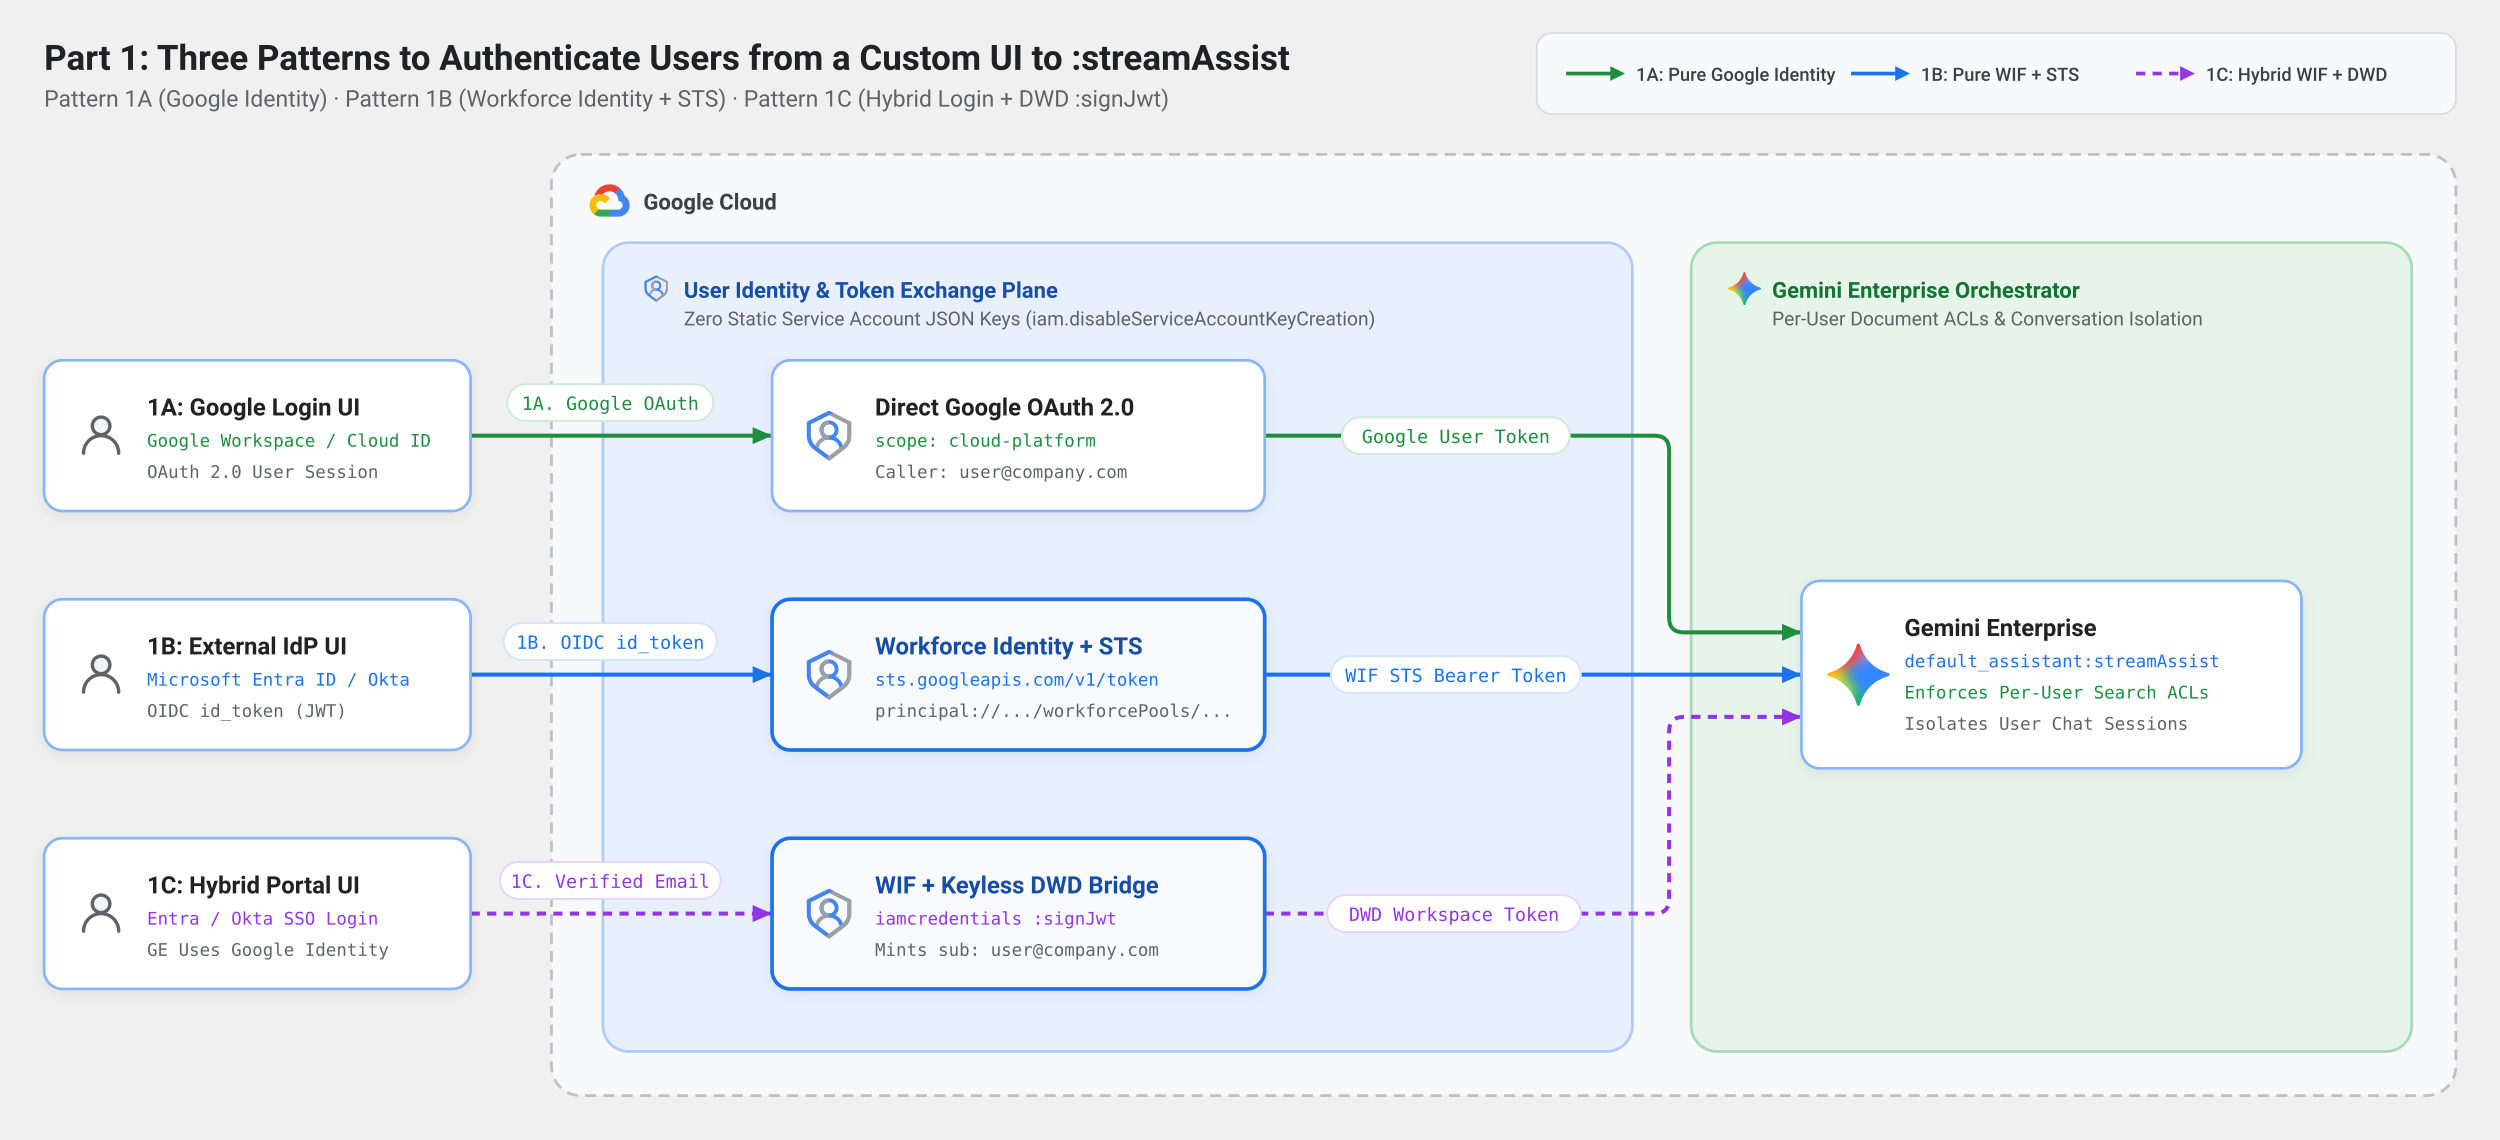
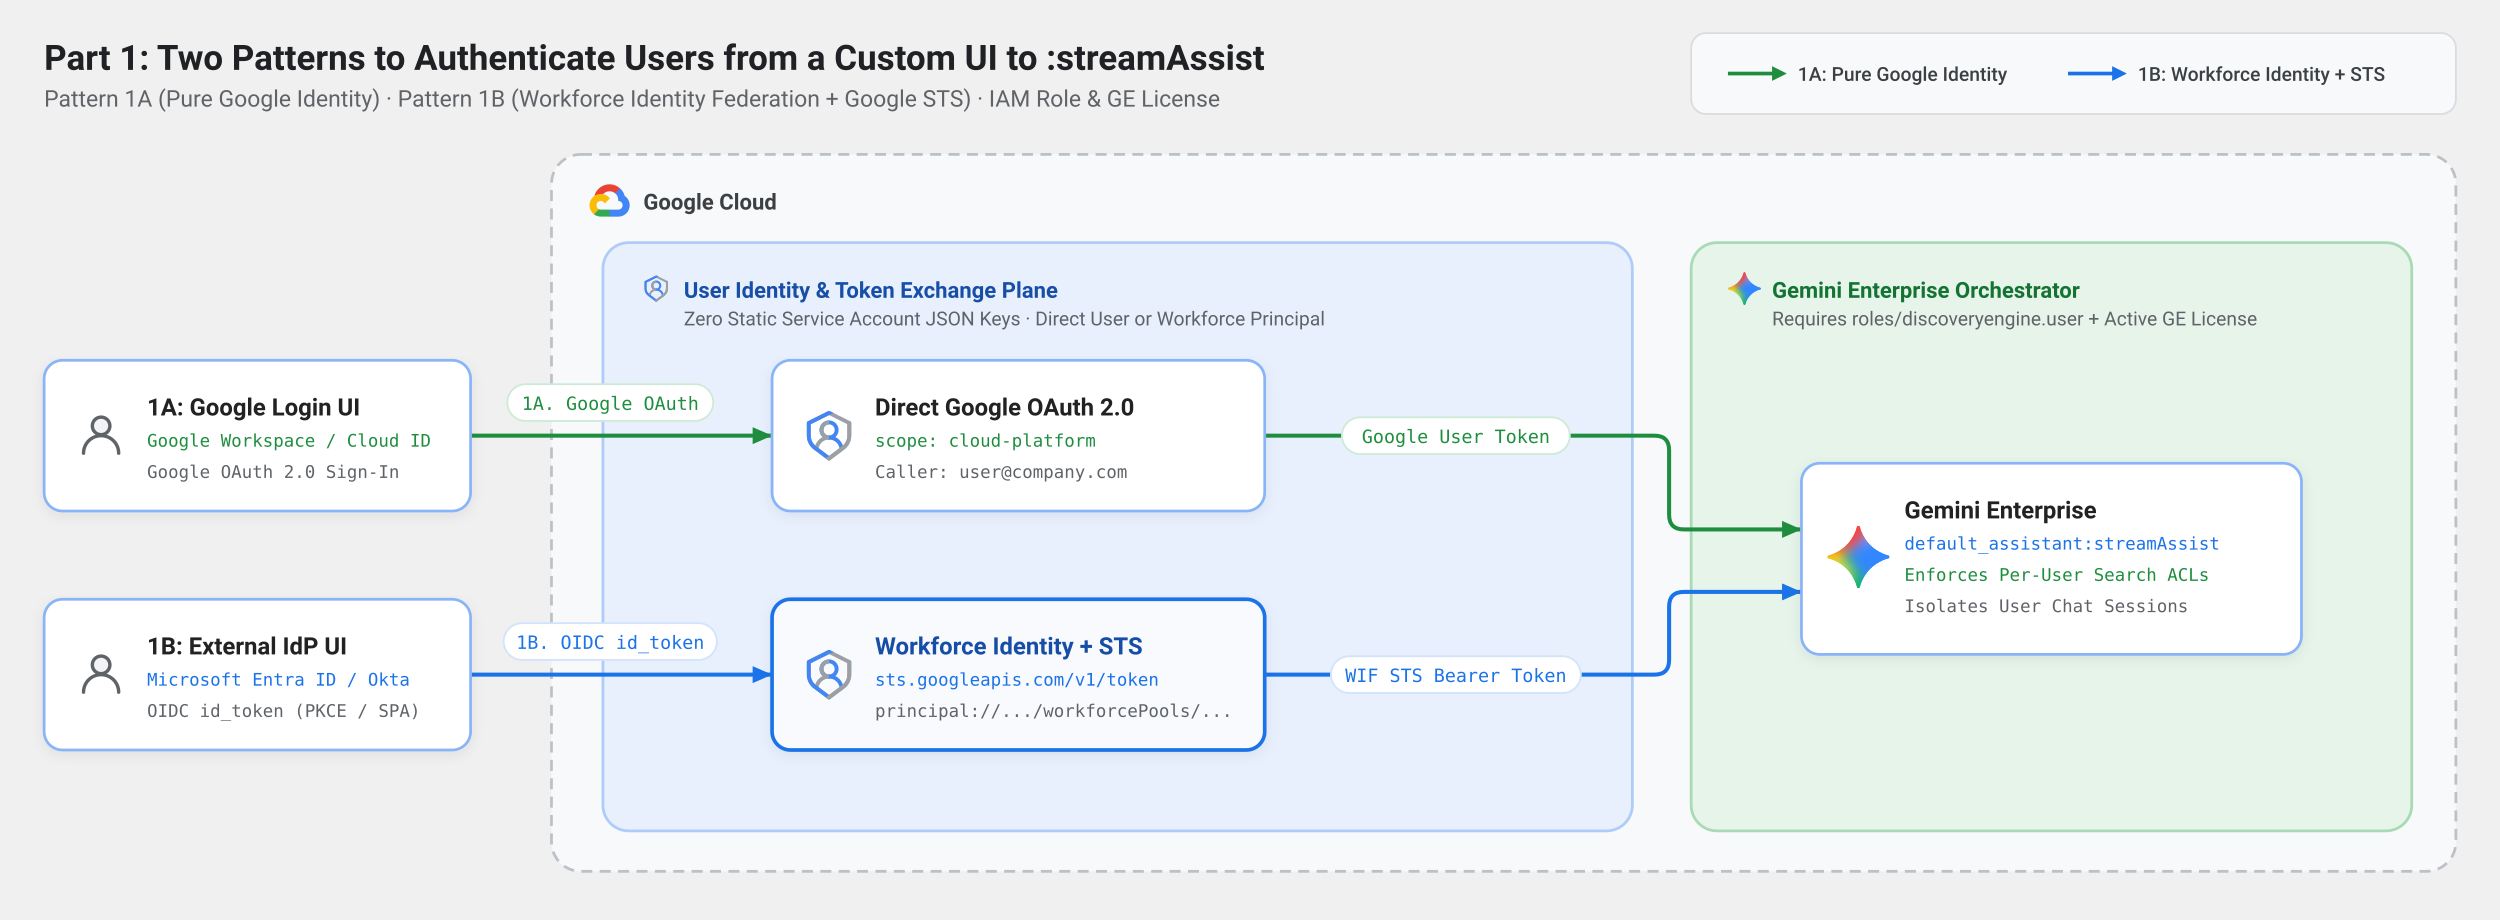
- <svg xmlns="http://www.w3.org/2000/svg" viewBox="0 0 1360 620" width="100%" height="100%" style="background-color: #ffffff; font-family: 'Google Sans', 'Roboto', system-ui, -apple-system, sans-serif;">
+ <svg xmlns="http://www.w3.org/2000/svg" viewBox="0 0 1360 500" width="100%" height="100%" style="background-color: #ffffff; font-family: 'Google Sans', 'Roboto', system-ui, -apple-system, sans-serif;">
  <defs>
    <filter id="card-shadow" x="-5%" y="-5%" width="110%" height="115%">
      <feDropShadow dx="0" dy="2" stdDeviation="3.5" flood-color="#202124" flood-opacity="0.07" />
    </filter>
    <marker id="arrow-primary" viewBox="0 0 10 10" refX="8" refY="5" markerWidth="6" markerHeight="6" orient="auto-start-reverse">
      <path d="M 0 1.5 L 8 5 L 0 8.5 z" fill="#1a73e8" />
    </marker>
    <marker id="arrow-purple" viewBox="0 0 10 10" refX="8" refY="5" markerWidth="6" markerHeight="6" orient="auto-start-reverse">
      <path d="M 0 1.5 L 8 5 L 0 8.5 z" fill="#9334e6" />
    </marker>
    <marker id="arrow-green" viewBox="0 0 10 10" refX="8" refY="5" markerWidth="6" markerHeight="6" orient="auto-start-reverse">
      <path d="M 0 1.5 L 8 5 L 0 8.5 z" fill="#1e8e3e" />
    </marker>
    <marker id="arrow-amber" viewBox="0 0 10 10" refX="8" refY="5" markerWidth="6" markerHeight="6" orient="auto-start-reverse">
      <path d="M 0 1.5 L 8 5 L 0 8.5 z" fill="#e37400" />
    </marker>
    <mask id="mask-edge-1a-1" maskUnits="userSpaceOnUse" x="0" y="0" width="1360" height="620">
      <rect width="1360" height="620" fill="white" />
      <rect x="276" y="209" width="112" height="20" rx="10" fill="black" />
    </mask>
    <mask id="mask-edge-1b-1" maskUnits="userSpaceOnUse" x="0" y="0" width="1360" height="620">
      <rect width="1360" height="620" fill="white" />
      <rect x="274" y="339" width="116" height="20" rx="10" fill="black" />
    </mask>
    <mask id="mask-edge-1c-1" maskUnits="userSpaceOnUse" x="0" y="0" width="1360" height="620">
      <rect width="1360" height="620" fill="white" />
      <rect x="272" y="469" width="120" height="20" rx="10" fill="black" />
    </mask>
    <mask id="mask-edge-1a-2" maskUnits="userSpaceOnUse" x="0" y="0" width="1360" height="620">
      <rect width="1360" height="620" fill="white" />
      <rect x="730" y="227" width="124" height="20" rx="10" fill="black" />
    </mask>
    <mask id="mask-edge-1b-2" maskUnits="userSpaceOnUse" x="0" y="0" width="1360" height="620">
      <rect width="1360" height="620" fill="white" />
      <rect x="724" y="357" width="136" height="20" rx="10" fill="black" />
    </mask>
    <mask id="mask-edge-1c-2" maskUnits="userSpaceOnUse" x="0" y="0" width="1360" height="620">
      <rect width="1360" height="620" fill="white" />
      <rect x="722" y="487" width="138" height="20" rx="10" fill="black" />
    </mask>
    <linearGradient id="gemini-grad" x1="18.447" y1="43.42" x2="52.153" y2="15.004" gradientUnits="userSpaceOnUse">
      <stop stop-color="#4893FC" />
      <stop offset=".27" stop-color="#4893FC" />
      <stop offset=".777" stop-color="#969DFF" />
      <stop offset="1" stop-color="#BD99FE" />
    </linearGradient>
    <mask id="gemini-mask" style="mask-type:alpha" maskUnits="userSpaceOnUse" x="0" y="0" width="65" height="65">
      <path d="M32.447 0c.68 0 1.273.465 1.439 1.125a38.904 38.904 0 001.999 5.905c2.152 5 5.105 9.376 8.854 13.125 3.751 3.75 8.126 6.703 13.125 8.855a38.98 38.98 0 005.906 1.999c.66.166 1.124.758 1.124 1.438 0 .68-.464 1.273-1.125 1.439a38.902 38.902 0 00-5.905 1.999c-5 2.152-9.375 5.105-13.125 8.854-3.749 3.751-6.702 8.126-8.854 13.125a38.973 38.973 0 00-2 5.906 1.485 1.485 0 01-1.438 1.124c-.68 0-1.272-.464-1.438-1.125a38.913 38.913 0 00-2-5.905c-2.151-5-5.103-9.375-8.854-13.125-3.75-3.749-8.125-6.702-13.125-8.854a38.973 38.973 0 00-5.905-2A1.485 1.485 0 010 32.448c0-.68.465-1.272 1.125-1.438a38.903 38.903 0 005.905-2c5-2.151 9.376-5.104 13.125-8.854 3.75-3.749 6.703-8.125 8.855-13.125a38.972 38.972 0 001.999-5.905A1.485 1.485 0 0132.447 0z" fill="#000" />
      <path d="M32.447 0c.68 0 1.273.465 1.439 1.125a38.904 38.904 0 001.999 5.905c2.152 5 5.105 9.376 8.854 13.125 3.751 3.75 8.126 6.703 13.125 8.855a38.98 38.98 0 005.906 1.999c.66.166 1.124.758 1.124 1.438 0 .68-.464 1.273-1.125 1.439a38.902 38.902 0 00-5.905 1.999c-5 2.152-9.375 5.105-13.125 8.854-3.749 3.751-6.702 8.126-8.854 13.125a38.973 38.973 0 00-2 5.906 1.485 1.485 0 01-1.438 1.124c-.68 0-1.272-.464-1.438-1.125a38.913 38.913 0 00-2-5.905c-2.151-5-5.103-9.375-8.854-13.125-3.75-3.749-8.125-6.702-13.125-8.854a38.973 38.973 0 00-5.905-2A1.485 1.485 0 010 32.448c0-.68.465-1.272 1.125-1.438a38.903 38.903 0 005.905-2c5-2.151 9.376-5.104 13.125-8.854 3.75-3.749 6.703-8.125 8.855-13.125a38.972 38.972 0 001.999-5.905A1.485 1.485 0 0132.447 0z" fill="url(#gemini-grad)" />
    </mask>
    <filter id="gem-f0" x="-19.824" y="13.152" width="39.274" height="43.217" filterUnits="userSpaceOnUse" color-interpolation-filters="sRGB">
      <feFlood flood-opacity="0" result="BackgroundImageFix" />
      <feBlend in="SourceGraphic" in2="BackgroundImageFix" result="shape" />
      <feGaussianBlur stdDeviation="2.46" />
    </filter>
    <filter id="gem-f1" x="-15.001" y="-40.257" width="84.868" height="85.688" filterUnits="userSpaceOnUse" color-interpolation-filters="sRGB">
      <feFlood flood-opacity="0" result="BackgroundImageFix" />
      <feBlend in="SourceGraphic" in2="BackgroundImageFix" result="shape" />
      <feGaussianBlur stdDeviation="11.891" />
    </filter>
    <filter id="gem-f2" x="-20.776" y="11.927" width="79.454" height="90.916" filterUnits="userSpaceOnUse" color-interpolation-filters="sRGB">
      <feFlood flood-opacity="0" result="BackgroundImageFix" />
      <feBlend in="SourceGraphic" in2="BackgroundImageFix" result="shape" />
      <feGaussianBlur stdDeviation="10.109" />
    </filter>
    <filter id="gem-f4" x="-19.845" y="15.459" width="79.731" height="81.505" filterUnits="userSpaceOnUse" color-interpolation-filters="sRGB">
      <feFlood flood-opacity="0" result="BackgroundImageFix" />
      <feBlend in="SourceGraphic" in2="BackgroundImageFix" result="shape" />
      <feGaussianBlur stdDeviation="10.109" />
    </filter>
    <filter id="gem-f5" x="29.832" y="-11.552" width="75.117" height="73.758" filterUnits="userSpaceOnUse" color-interpolation-filters="sRGB">
      <feFlood flood-opacity="0" result="BackgroundImageFix" />
      <feBlend in="SourceGraphic" in2="BackgroundImageFix" result="shape" />
      <feGaussianBlur stdDeviation="9.606" />
    </filter>
    <filter id="gem-f6" x="-38.583" y="-16.253" width="78.135" height="78.758" filterUnits="userSpaceOnUse" color-interpolation-filters="sRGB">
      <feFlood flood-opacity="0" result="BackgroundImageFix" />
      <feBlend in="SourceGraphic" in2="BackgroundImageFix" result="shape" />
      <feGaussianBlur stdDeviation="8.706" />
    </filter>
    <filter id="gem-f7" x="8.107" y="-5.966" width="78.877" height="77.539" filterUnits="userSpaceOnUse" color-interpolation-filters="sRGB">
      <feFlood flood-opacity="0" result="BackgroundImageFix" />
      <feBlend in="SourceGraphic" in2="BackgroundImageFix" result="shape" />
      <feGaussianBlur stdDeviation="7.775" />
    </filter>
    <filter id="gem-f8" x="13.587" y="-18.488" width="56.272" height="51.81" filterUnits="userSpaceOnUse" color-interpolation-filters="sRGB">
      <feFlood flood-opacity="0" result="BackgroundImageFix" />
      <feBlend in="SourceGraphic" in2="BackgroundImageFix" result="shape" />
      <feGaussianBlur stdDeviation="6.957" />
    </filter>
    <filter id="gem-f9" x="-15.526" y="-31.297" width="70.856" height="69.306" filterUnits="userSpaceOnUse" color-interpolation-filters="sRGB">
      <feFlood flood-opacity="0" result="BackgroundImageFix" />
      <feBlend in="SourceGraphic" in2="BackgroundImageFix" result="shape" />
      <feGaussianBlur stdDeviation="5.876" />
    </filter>
    <filter id="gem-f10" x="-14.168" y="20.964" width="55.501" height="51.571" filterUnits="userSpaceOnUse" color-interpolation-filters="sRGB">
      <feFlood flood-opacity="0" result="BackgroundImageFix" />
      <feBlend in="SourceGraphic" in2="BackgroundImageFix" result="shape" />
      <feGaussianBlur stdDeviation="7.273" />
    </filter>
    <symbol id="icon-google-cloud" viewBox="0 0 36 28">
      <path fill="#ea4335" d="M21.85,7.41l1,0,2.85-2.85.14-1.21A12.81,12.81,0,0,0,5,9.6a1.55,1.55,0,0,1,1-.06l5.7-.94s.29-.48.44-.45a7.11,7.11,0,0,1,9.73-.74Z" />
      <path fill="#4285f4" d="M29.76,9.6a12.84,12.84,0,0,0-3.87-6.24l-4,4A7.11,7.11,0,0,1,24.5,13v.71a3.56,3.56,0,1,1,0,7.12H17.38l-.71.72v4.27l.71.71H24.5A9.26,9.26,0,0,0,29.76,9.6Z" />
      <path fill="#34a853" d="M10.25,26.49h7.12v-5.7H10.25a3.54,3.54,0,0,1-1.47-.32l-1,.31L4.91,23.63l-.25,1A9.21,9.21,0,0,0,10.25,26.49Z" />
      <path fill="#fbbc05" d="M10.25,8A9.26,9.26,0,0,0,4.66,24.6l4.13-4.13a3.56,3.56,0,1,1,4.71-4.71l4.13-4.13A9.25,9.25,0,0,0,10.25,8Z" />
    </symbol>
    <symbol id="icon-gemini" viewBox="0 0 65 65">
      <g mask="url(#gemini-mask)">
        <path d="M0 0h65v65H0z" fill="url(#gemini-grad)" />
        <g filter="url(#gem-f0)">
          <path d="M-5.859 50.734c7.498 2.663 16.116-2.33 19.249-11.152 3.133-8.821-.406-18.131-7.904-20.794-7.498-2.663-16.116 2.33-19.25 11.151-3.132 8.822.407 18.132 7.905 20.795z" fill="#FFE432" />
        </g>
        <g filter="url(#gem-f1)">
          <path d="M27.433 21.649c10.3 0 18.651-8.535 18.651-19.062 0-10.528-8.35-19.062-18.651-19.062S8.78-7.94 8.78 2.587c0 10.527 8.35 19.062 18.652 19.062z" fill="#FC413D" />
        </g>
        <g filter="url(#gem-f2)">
          <path d="M20.184 82.608c10.753-.525 18.918-12.244 18.237-26.174-.68-13.93-9.95-24.797-20.703-24.271C6.965 32.689-1.2 44.407-.519 58.337c.681 13.93 9.95 24.797 20.703 24.271z" fill="#00B95C" />
        </g>
        <g filter="url(#gem-f4)">
          <path d="M30.954 74.181c9.014-5.485 11.427-17.976 5.389-27.9-6.038-9.925-18.241-13.524-27.256-8.04-9.015 5.486-11.428 17.977-5.39 27.902 6.04 9.924 18.242 13.523 27.257 8.038z" fill="#00B95C" />
        </g>
        <g filter="url(#gem-f5)">
          <path d="M67.391 42.993c10.132 0 18.346-7.91 18.346-17.666 0-9.757-8.214-17.667-18.346-17.667s-18.346 7.91-18.346 17.667c0 9.757 8.214 17.666 18.346 17.666z" fill="#3186FF" />
        </g>
        <g filter="url(#gem-f6)">
          <path d="M-13.065 40.944c9.33 7.094 22.959 4.869 30.442-4.972 7.483-9.84 5.987-23.569-3.343-30.663C4.704-1.786-8.924.439-16.408 10.28c-7.483 9.84-5.986 23.57 3.343 30.664z" fill="#FBBC04" />
        </g>
        <g filter="url(#gem-f7)">
          <path d="M34.74 51.43c11.135 7.656 25.896 5.524 32.968-4.764 7.073-10.287 3.779-24.832-7.357-32.488C49.215 6.52 34.455 8.654 27.382 18.94c-7.072 10.288-3.779 24.833 7.357 32.49z" fill="#3186FF" />
        </g>
        <g filter="url(#gem-f8)">
          <path d="M54.984-2.336c2.833 3.852-.808 11.34-8.131 16.727-7.324 5.387-15.557 6.631-18.39 2.78-2.833-3.853.807-11.342 8.13-16.728 7.324-5.387 15.558-6.631 18.39-2.78z" fill="#749BFF" />
        </g>
        <g filter="url(#gem-f9)">
          <path d="M31.727 16.104C43.053 5.598 46.94-8.626 40.41-15.666c-6.53-7.04-21.006-4.232-32.332 6.274s-15.214 24.73-8.683 31.77c6.53 7.04 21.006 4.232 32.332-6.274z" fill="#FC413D" />
        </g>
        <g filter="url(#gem-f10)">
          <path d="M8.51 53.838c6.732 4.818 14.46 5.55 17.262 1.636 2.802-3.915-.384-10.994-7.116-15.812-6.731-4.818-14.46-5.55-17.261-1.636-2.802 3.915.383 10.994 7.115 15.812z" fill="#FFEE48" />
        </g>
      </g>
    </symbol>
    <symbol id="icon-user" viewBox="0 0 512 512">
      <circle cx="256" cy="176" r="72" fill="#f1f3f4" stroke="#5f6368" stroke-width="28" />
      <path d="M112,400c0-79.5,64.5-144,144-144s144,64.5,144,144" fill="none" stroke="#5f6368" stroke-width="28" stroke-linecap="round" />
    </symbol>
    <symbol id="icon-security" viewBox="0 0 512 512">
      <g id="art">
        <path d="M256.004,287.542c-43.08,0-78.128-35.065-78.128-78.167s35.048-78.167,78.128-78.167,78.129,35.065,78.129,78.167-35.049,78.167-78.129,78.167ZM256.004,163.208c-25.435,0-46.128,20.71-46.128,46.167s20.693,46.167,46.128,46.167,46.129-20.71,46.129-46.167-20.693-46.167-46.129-46.167h0Z" fill="#4285f4" />
        <path d="M153.505,376.416c-.752,0-1.511-.053-2.276-.162-8.748-1.245-14.83-9.347-13.584-18.096,4.021-28.244,18.11-54.191,39.672-73.062,21.776-19.059,49.72-29.555,78.682-29.555,8.837,0,16,7.163,16,16s-7.163,16-16,16c-21.207,0-41.666,7.684-57.607,21.636-15.801,13.828-26.123,32.825-29.066,53.492-1.137,7.982-7.983,13.746-15.819,13.746h-.002Z" fill="#9aa0a6" />
        <path d="M358.493,376.427c-7.838,0-14.685-5.764-15.82-13.748-2.94-20.669-13.262-39.668-29.063-53.499-15.941-13.953-36.401-21.638-57.61-21.638-8.837,0-16-7.163-16-16s7.163-16,16-16c28.964,0,56.909,10.497,78.687,29.559,21.562,18.873,35.65,44.823,39.669,73.07,1.244,8.749-4.839,16.85-13.587,18.095-.765.108-1.523.161-2.274.161h-.002Z" fill="#4285f4" />
        <path d="M256.004,287.542c-43.08,0-78.128-35.065-78.128-78.167s35.048-78.167,78.128-78.167v32c-25.435,0-46.128,20.71-46.128,46.167s20.693,46.167,46.128,46.167v32Z" fill="#9aa0a6" />
        <path d="M437.95,151.09c-.01-.13-.03-.26-.04-.39-.02-.18-.04-.37-.07-.55-.05-.37-.12-.74-.19-1.1-.08-.36-.17-.72-.27-1.07-.15-.53-.33-1.05-.54-1.56-.06-.15-.12-.3-.18-.44-.23-.55-.5-1.08-.8-1.59-.08-.14-.16-.28-.25-.42-.19-.31-.4-.61-.61-.91-.21-.29-.42-.57-.65-.85l-.02-.02c-.23-.28-.47-.55-.72-.81-.01-.01-.02-.02-.02-.02-.19-.21-.39-.41-.6-.6-.27-.26-.55-.5-.83-.73-.13-.11-.26-.21-.39-.31-.14-.11-.28-.22-.42-.31-.13-.1-.25-.19-.38-.28-.33-.22-.67-.43-1.02-.62-.21-.13-.41-.24-.63-.35-.13-.07-.25-.13-.38-.19l-137.13-68.47-.07-.03-28.59-14.28c-4.17-2.09-9.03-2.24-13.3-.46-.33.14-.66.29-1,.46l-166,82.88c-5.42,2.71-8.85,8.26-8.85,14.32v103.13c0,44.24,21.16,86.5,56.59,113.04l98.72,73.94v.01l17.1,12.8c1.43,1.07,2.99,1.87,4.6,2.39.61.21,1.23.37,1.85.49.78.16,1.57.25,2.35.29.28.01.55.02.8.02.3,0,.59-.01.89-.03.21-.01.41-.02.62-.04.42-.04.85-.1,1.27-.18.25-.04.5-.09.74-.15.07-.01.15-.03.22-.04.01,0,.02-.01.02-.01.24-.06.48-.12.71-.19.26-.07.52-.15.78-.25.3-.11.61-.22.91-.35h.01c.28-.11.55-.24.82-.37.59-.28,1.17-.61,1.73-.99.18-.11.37-.23.54-.36.11-.07.21-.15.32-.23l115.82-86.75c35.43-26.54,56.59-68.8,56.59-113.04v-103.13c0-.44-.02-.87-.05-1.3h0ZM406,255.52c0,34.21-16.37,66.9-43.78,87.43l-106.22,79.56-106.22-79.56c-27.41-20.53-43.78-53.22-43.78-87.43v-93.24l150-74.9,150,74.9v93.24h0Z" fill="#9aa0a6" />
        <path d="M268.81,452.09c-.94,1.25-2.03,2.33-3.22,3.22-.11.08-.21.16-.32.23-.17.13-.36.25-.54.36-.56.38-1.14.71-1.73.99-.27.13-.54.26-.82.37h-.01c-.3.13-.61.24-.91.35-.26.09-.52.17-.78.25-.23.07-.47.13-.71.19,0,0-.01.01-.02.01-.07.01-.15.03-.22.04-.24.06-.49.11-.74.15-.42.08-.85.14-1.27.18-.21.02-.41.03-.62.04-.3.02-.59.03-.89.03-.25,0-.52-.01-.8-.02-.78-.04-1.57-.13-2.35-.29-.62-.12-1.24-.28-1.85-.49-1.61-.52-3.17-1.32-4.6-2.39l-17.1-12.8v-.01l-98.72-73.94c-35.43-26.54-56.59-68.8-56.59-113.04v-103.13c0-6.06,3.43-11.61,8.85-14.32L248.85,55.19c.34-.17.67-.32,1-.46,4.27-1.78,9.13-1.63,13.3.46l28.59,14.28.07.03-35.81,17.88-150,74.9v93.24c0,34.21,16.37,66.9,43.78,87.43l106.22,79.56,9.59,7.18c7.07,5.3,8.51,15.33,3.22,22.4h0Z" fill="#4285f4" />
        <path d="M438,152.39v103.13c0,44.24-21.16,86.5-56.59,113.04l-115.82,86.75c-.11.08-.21.16-.32.23-.17.13-.36.25-.54.36-.56.38-1.14.71-1.73.99-.27.13-.54.26-.82.37h-.01c-.3.13-.61.24-.91.35-.26.1-.52.18-.78.25-.23.07-.47.13-.71.19,0,0-.01.01-.02.01-.32.07-.64.14-.96.19-.42.08-.85.14-1.27.18-.21.02-.41.03-.62.04-.3.02-.59.03-.89.03-.25,0-.52-.01-.8-.02-.78-.04-1.57-.13-2.35-.29-.62-.12-1.24-.28-1.85-.49-1.61-.52-3.17-1.32-4.6-2.39l-17.1-12.8v-.01l26.69-19.99,106.22-79.56c27.41-20.53,43.78-53.22,43.78-87.43v-103.13c0-8.84,7.16-16,16-16,2.49,0,4.84.57,6.94,1.58.13.06.25.12.38.19.22.11.42.22.63.35.35.19.69.4,1.02.62.13.09.25.18.38.28.14.09.28.2.42.31.13.1.26.2.39.31.28.23.56.47.83.73.21.19.41.39.6.6,0,0,.01.01.02.02.25.26.49.53.72.81l.02.02c.23.28.44.56.65.85.21.3.42.6.61.91.09.14.17.28.25.42.3.51.57,1.04.8,1.59.06.14.12.29.18.44.21.51.39,1.03.54,1.56.1.35.19.71.27,1.07.07.36.14.73.19,1.1.03.18.05.37.07.55.01.13.03.26.04.39.03.43.05.86.05,1.3h0Z" fill="#9aa0a6" />
      </g>
    </symbol>
    <symbol id="icon-agents" viewBox="0 0 512 512">
      <g id="art">
        <path d="M256.083,438.958h-.025c-6.531-.01-12.403-3.982-14.831-10.046-.21-.521-21.989-53.918-63.233-94.966-41.269-41.072-94.336-62.688-94.867-62.902-6.066-2.438-10.046-8.326-10.039-14.865.007-6.537,3.983-12.415,10.053-14.842.964-.39,53.504-21.883,94.854-63.036,41.476-41.278,63-94.697,63.213-95.231,2.422-6.092,8.316-10.098,14.871-10.098h.017c6.562.007,12.456,4.012,14.867,10.113.206.521,21.716,53.924,63.206,95.216,41.538,41.341,94.333,62.827,94.861,63.039,6.064,2.436,10.045,8.316,10.045,14.852s-3.969,12.416-10.033,14.851c-.52.209-53.737,21.965-94.874,62.904-41.11,40.916-63.029,94.463-63.245,94.999-2.444,6.048-8.317,10.013-14.838,10.013h-.002ZM125.551,256.183c21.069,11.566,49.712,29.899,75.016,55.082,25.399,25.278,43.886,54.093,55.524,75.267,11.659-21.198,30.162-50.046,55.502-75.267,25.252-25.131,53.939-43.484,75.035-55.069-21.021-11.563-49.611-29.911-75.035-55.213-25.47-25.349-43.907-54.14-55.514-75.348-11.608,21.21-30.048,50.005-55.512,75.348-25.409,25.288-53.996,43.635-75.017,55.2h0Z" fill="#4285f4" />
        <path d="M394.5,181c-4.095,0-8.189-1.562-11.313-4.687l-47.5-47.5c-6.249-6.248-6.249-16.379,0-22.627l47.5-47.5c6.248-6.249,16.379-6.249,22.627,0l47.5,47.5c6.249,6.248,6.249,16.379,0,22.627l-47.5,47.5c-3.124,3.124-7.219,4.687-11.313,4.687h-.001ZM369.627,117.5l24.873,24.873,24.873-24.873-24.873-24.873-24.873,24.873Z" fill="#9aa0a6" />
        <path d="M117.5,181c-4.095,0-8.189-1.562-11.313-4.687l-47.5-47.5c-6.249-6.248-6.249-16.379,0-22.627l47.5-47.5c6.248-6.249,16.379-6.249,22.627,0l47.5,47.5c6.249,6.248,6.249,16.379,0,22.627l-47.5,47.5c-3.124,3.124-7.219,4.687-11.313,4.687h0ZM92.627,117.5l24.873,24.873,24.873-24.873-24.873-24.873-24.873,24.873Z" fill="#4285f4" />
        <path d="M394.5,458c-4.095,0-8.189-1.562-11.313-4.687l-47.5-47.5c-6.249-6.248-6.249-16.379,0-22.627l47.5-47.5c6.248-6.248,16.379-6.248,22.627,0l47.5,47.5c6.249,6.248,6.249,16.379,0,22.627l-47.5,47.5c-3.124,3.124-7.219,4.687-11.313,4.687h-.001ZM369.627,394.5l24.873,24.873,24.873-24.873-24.873-24.873-24.873,24.873Z" fill="#4285f4" />
        <path d="M117.5,458c-4.095,0-8.189-1.562-11.313-4.687l-47.5-47.5c-6.249-6.248-6.249-16.379,0-22.627l47.5-47.5c6.248-6.248,16.379-6.248,22.627,0l47.5,47.5c6.249,6.248,6.249,16.379,0,22.627l-47.5,47.5c-3.124,3.124-7.219,4.687-11.313,4.687h0ZM92.627,394.5l24.873,24.873,24.873-24.873-24.873-24.873-24.873,24.873Z" fill="#9aa0a6" />
        <path d="M334.166,333.946c41.137-40.94,94.354-62.695,94.874-62.904,6.064-2.435,10.032-8.315,10.033-14.851,0-6.535-3.98-12.416-10.045-14.851-.528-.212-53.323-21.698-94.861-63.039-.072-.071-.15-.131-.223-.2l-22.604,22.604c.087.091.163.189.253.278,25.424,25.302,54.015,43.649,75.035,55.213-21.096,11.585-49.783,29.939-75.035,55.069-25.34,25.221-43.843,54.068-55.502,75.267-11.622-21.144-30.074-49.907-55.418-75.16l-22.628,22.628c41.21,41.041,62.971,94.392,63.181,94.913,2.428,6.064,8.3,10.035,14.831,10.046h.025c6.521,0,12.393-3.966,14.838-10.013.216-.536,22.135-54.083,63.245-94.999h.001Z" fill="#9aa0a6" />
      </g>
    </symbol>
    <symbol id="icon-vertex-ai" viewBox="0 0 512 512">
      <g id="art">
        <path d="M128,244.99c-8.84,0-16-7.16-16-16v-95.97c0-8.84,7.16-16,16-16s16,7.16,16,16v95.97c0,8.84-7.16,16-16,16Z" fill="#ea4335" />
        <path d="M256,458c-2.98,0-5.97-.83-8.59-2.5l-186-122c-7.46-4.74-9.65-14.63-4.91-22.09,4.75-7.46,14.64-9.65,22.09-4.91l177.41,116.53,177.41-116.53c7.45-4.74,17.34-2.55,22.09,4.91,4.74,7.46,2.55,17.34-4.91,22.09l-186,122c-2.62,1.67-5.61,2.5-8.59,2.5Z" fill="#fbbc04" />
        <path d="M256,388.03c-8.84,0-16-7.16-16-16v-73.06c0-8.84,7.16-16,16-16s16,7.16,16,16v73.06c0,8.84-7.16,16-16,16Z" fill="#34a853" />
        <circle cx="128" cy="70" r="16" fill="#ea4335" />
        <circle cx="128" cy="292" r="16" fill="#ea4335" />
        <path d="M384.23,308.01c-8.82,0-15.98-7.14-16-15.97l-.23-94.01c-.02-8.84,7.13-16.02,15.97-16.03h.04c8.82,0,15.98,7.14,16,15.97l.23,94.01c.02,8.84-7.13,16.02-15.97,16.03h-.04Z" fill="#4285f4" />
        <circle cx="384" cy="70" r="16" fill="#4285f4" />
        <circle cx="384" cy="134" r="16" fill="#4285f4" />
        <path d="M320,220.36c-8.84,0-16-7.16-16-16v-103.02c0-8.84,7.16-16,16-16s16,7.16,16,16v103.02c0,8.84-7.16,16-16,16Z" fill="#fbbc04" />
        <circle cx="256" cy="171" r="16" fill="#34a853" />
        <circle cx="256" cy="235" r="16" fill="#34a853" />
        <circle cx="320" cy="265" r="16" fill="#fbbc04" />
        <circle cx="320" cy="329" r="16" fill="#fbbc04" />
        <path d="M192,217.36c-8.84,0-16-7.16-16-16v-100.02c0-8.84,7.16-16,16-16s16,7.16,16,16v100.02c0,8.84-7.16,16-16,16Z" fill="#fbbc04" />
        <circle cx="192" cy="265" r="16" fill="#fbbc04" />
        <circle cx="192" cy="329" r="16" fill="#fbbc04" />
      </g>
    </symbol>
    <symbol id="icon-integration-services" viewBox="0 0 512 512">
      <g id="art">
        <path d="M346.683,112.611l-.039-75.171c-.005-8.834-7.167-15.992-16-15.992h-.008c-8.837.004-15.997,7.172-15.992,16.008l.039,75.155H118c-17.673,0-32,14.327-32,32v111.865c0,89.085,76.262,161.562,170,161.562s170-72.477,170-161.562v-111.865c0-17.673-14.327-32-32-32h-47.317ZM394,256.477c0,71.44-61.906,129.562-138,129.562s-138-58.121-138-129.562v-111.865h276v111.865Z" fill="#4285f4" />
        <path d="M314.644,144.611v-32h-117.294l-.039-75.171c-.005-8.834-7.167-15.992-16-15.992h-.008c-8.837.004-15.997,7.172-15.992,16.008l.039,75.155h-47.35c-17.673,0-32,14.327-32,32v111.865c0,83.959,67.741,153.155,154.007,160.841v56.679c0,8.616,6.621,16.029,15.228,16.433,9.188.432,16.772-6.889,16.772-15.982v-89.277c-6.594.627-8.014.652-16,.867h-.007c-76.094,0-138-58.121-138-129.562v-111.865h196.644,0Z" fill="#9aa0a6" />
      </g>
    </symbol>
    <symbol id="icon-external-api" viewBox="0 0 512 512">
      <circle cx="256" cy="256" r="160" fill="#f1f3f4" stroke="#5f6368" stroke-width="28" />
      <path d="M96,256h320M256,96c48,48,80,112,80,160s-32,112-80,160M256,96c-48,48-80,112-80,160s32,112,80,160" fill="none" stroke="#5f6368" stroke-width="20" />
    </symbol>
    <symbol id="icon-cloud-run" viewBox="0 0 512 512">
      <g id="art">
        <path fill="#fbbc04" d="M144.4,272c-6.4,0-12.4-3.8-14.9-10.1L55.4,75.9c-3.3-8.2.7-17.5,8.9-20.8,8.2-3.3,17.5.7,20.8,8.9l74.2,186c3.3,8.2-.7,17.5-8.9,20.8-1.9.8-3.9,1.1-5.9,1.1h-.1Z" />
        <g id="b">
          <path fill="#ea4335" d="M256,272c-6.4,0-12.4-3.8-14.9-10.1l-74.1-186c-2.6-6.6-.6-14.1,5-18.5s13.4-4.5,19.2-.4l260.1,186c7.2,5.1,8.9,15.1,3.7,22.3s-15.1,8.9-22.3,3.7L216.9,114.7l54,135.3c3.3,8.2-.7,17.5-8.9,20.8-1.9.8-4,1.1-5.9,1.1h-.1Z" />
        </g>
        <path fill="#34a853" d="M127.2,256l-72,180c-3.3,8.2.7,17.5,8.9,20.8,3.1,1.2,4,1.1,5.9,1.1,6.3,0,12.4-3.8,14.9-10.1l74.4-186c.8-2,1.1-4,1.1-5.9h-33.2Z" />
        <path fill="#4285f4" d="M414.5,256l-197.7,141.2,54.1-135.3c.8-2,1.1-4,1.1-5.9h-33.2l-72,180c-2.6,6.6-.6,14.1,5,18.5,2.9,2.3,6.4,3.4,9.9,3.4s6.5-1,9.3-3l260.4-186c4.4-3.1,6.7-8,6.7-13h-43.6Z" />
      </g>
    </symbol>
    <symbol id="icon-networking" viewBox="0 0 512 512">
      <g id="art">
        <path d="M331.66,331.66l-22.627-22.627c29.242-29.243,29.242-76.823,0-106.066l22.627-22.627c41.72,41.719,41.72,109.602,0,151.32h0Z" fill="#9aa0a6" />
        <path d="M180.34,331.66c-41.72-41.719-41.72-109.602,0-151.32l22.627,22.627c-29.242,29.243-29.242,76.823,0,106.066l-22.627,22.627Z" fill="#9aa0a6" />
        <path d="M309.033,202.967c-29.242-29.242-76.824-29.242-106.066,0l-22.627-22.627c20.21-20.21,47.08-31.34,75.66-31.34s55.45,11.13,75.66,31.34l-22.627,22.627h0Z" fill="#4285f4" />
        <path d="M256,363c-28.58,0-55.45-11.13-75.66-31.34l22.627-22.627c29.242,29.242,76.824,29.242,106.066,0l22.627,22.627c-20.21,20.21-47.08,31.34-75.66,31.34Z" fill="#4285f4" />
        <path d="M170.229,147.603c5.406-9.256,8.521-20.007,8.521-31.478,0-34.531-28.094-62.625-62.625-62.625s-62.625,28.094-62.625,62.625,28.094,62.625,62.625,62.625c11.471,0,22.222-3.114,31.478-8.52l45.281,45.281c5.831-9.07,13.557-16.796,22.627-22.627l-45.281-45.281h-.001ZM116.125,146.75c-16.887,0-30.625-13.738-30.625-30.625s13.738-30.625,30.625-30.625,30.625,13.738,30.625,30.625-13.738,30.625-30.625,30.625Z" fill="#4285f4" />
        <path d="M215.51,319.117c-9.07-5.831-16.796-13.557-22.627-22.627l-45.281,45.281c-9.256-5.406-20.007-8.52-31.478-8.52-34.531,0-62.625,28.094-62.625,62.625s28.094,62.625,62.625,62.625,62.625-28.094,62.625-62.625c0-11.471-3.114-22.222-8.521-31.478l45.281-45.281h0ZM116.125,426.5c-16.887,0-30.625-13.738-30.625-30.625s13.738-30.625,30.625-30.625,30.625,13.738,30.625,30.625-13.738,30.625-30.625,30.625Z" fill="#9aa0a6" />
        <path d="M395.875,333.25c-11.471,0-22.222,3.114-31.478,8.52l-45.281-45.281c-5.831,9.07-13.557,16.796-22.627,22.627l45.281,45.281c-5.406,9.256-8.521,20.007-8.521,31.478,0,34.531,28.094,62.625,62.625,62.625s62.625-28.094,62.625-62.625-28.094-62.625-62.625-62.625h.001ZM395.875,426.5c-16.887,0-30.625-13.738-30.625-30.625s13.738-30.625,30.625-30.625,30.625,13.738,30.625,30.625-13.738,30.625-30.625,30.625Z" fill="#4285f4" />
        <path d="M395.875,53.5c-34.531,0-62.625,28.094-62.625,62.625,0,11.645,3.205,22.551,8.764,31.902l-45.118,45.118c9.03,5.887,16.707,13.663,22.481,22.773l45.444-45.444c9.16,5.255,19.758,8.276,31.054,8.276,34.531,0,62.625-28.094,62.625-62.625s-28.094-62.625-62.625-62.625ZM395.875,146.75c-16.887,0-30.625-13.738-30.625-30.625s13.738-30.625,30.625-30.625,30.625,13.738,30.625,30.625-13.738,30.625-30.625,30.625Z" fill="#9aa0a6" />
      </g>
    </symbol>
  </defs>
  <g id="layer-header" data-frame-id="header-main" data-frame-kind="header">
    <rect x="24" y="14" width="1312" height="54" fill="none" />
-     <text x="24" y="38" font-size="19" font-weight="600" fill="#202124">Part 1: Three Patterns to Authenticate Users from a Custom UI to :streamAssist</text>
-     <text x="24" y="58" font-size="12.5" fill="#5f6368">Pattern 1A (Google Identity) · Pattern 1B (Workforce Identity + STS) · Pattern 1C (Hybrid Login + DWD :signJwt)</text>
-     <g transform="translate(836, 18)">
-       <rect width="500" height="44" rx="8" fill="#f8f9fa" stroke="#dadce0" stroke-width="1" />
-       <line x1="16" y1="22" x2="42" y2="22" stroke="#1e8e3e" stroke-width="2" />
-       <polygon points="40,18 48,22 40,26" fill="#1e8e3e" />
-       <text x="54" y="26" font-size="10" font-weight="500" fill="#3c4043">1A: Pure Google Identity</text>
-       <line x1="171" y1="22" x2="197" y2="22" stroke="#1a73e8" stroke-width="2" />
-       <polygon points="195,18 203,22 195,26" fill="#1a73e8" />
-       <text x="209" y="26" font-size="10" font-weight="500" fill="#3c4043">1B: Pure WIF + STS</text>
-       <line x1="326" y1="22" x2="352" y2="22" stroke="#9334e6" stroke-width="2" stroke-dasharray="5,4" />
-       <polygon points="350,18 358,22 350,26" fill="#9334e6" />
-       <text x="364" y="26" font-size="10" font-weight="500" fill="#3c4043">1C: Hybrid WIF + DWD</text>
+     <text x="24" y="38" font-size="19" font-weight="600" fill="#202124">Part 1: Two Patterns to Authenticate Users from a Custom UI to :streamAssist</text>
+     <text x="24" y="58" font-size="12.5" fill="#5f6368">Pattern 1A (Pure Google Identity) · Pattern 1B (Workforce Identity Federation + Google STS) · IAM Role &amp; GE License</text>
+     <g transform="translate(920, 18)">
+       <rect width="416" height="44" rx="8" fill="#f8f9fa" stroke="#dadce0" stroke-width="1" />
+       <line x1="20" y1="22" x2="46" y2="22" stroke="#1e8e3e" stroke-width="2" />
+       <polygon points="44,18 52,22 44,26" fill="#1e8e3e" />
+       <text x="58" y="26" font-size="10.5" font-weight="500" fill="#3c4043">1A: Pure Google Identity</text>
+       <line x1="205" y1="22" x2="231" y2="22" stroke="#1a73e8" stroke-width="2" />
+       <polygon points="229,18 237,22 229,26" fill="#1a73e8" />
+       <text x="243" y="26" font-size="10.5" font-weight="500" fill="#3c4043">1B: Workforce Identity + STS</text>
    </g>
  </g>
  <g id="layer-boundaries">
    <g class="boundary" id="boundary-gcp" data-frame-id="boundary-gcp" data-frame-kind="boundary">
-       <rect x="300" y="84" width="1036" height="512" rx="16" ry="16" fill="#f8f9fa" stroke="#bdc1c6" stroke-width="1.5" stroke-dasharray="6,4" />
+       <rect x="300" y="84" width="1036" height="390" rx="16" ry="16" fill="#f8f9fa" stroke="#bdc1c6" stroke-width="1.5" stroke-dasharray="6,4" />
      <use href="#icon-google-cloud" x="320" y="100" width="24" height="19" />
      <text x="350" y="114" font-size="12" font-weight="600" fill="#3c4043">Google Cloud</text>
    </g>
    <g class="boundary" id="boundary-token-plane" data-frame-id="boundary-token-plane" data-frame-kind="boundary">
-       <rect x="328" y="132" width="560" height="440" rx="14" ry="14" fill="#e8f0fe" stroke="#aecbfa" stroke-width="1.5" />
+       <rect x="328" y="132" width="560" height="320" rx="14" ry="14" fill="#e8f0fe" stroke="#aecbfa" stroke-width="1.5" />
      <use href="#icon-security" x="348" y="148" width="18" height="18" />
      <text x="372" y="162" font-size="12" font-weight="600" fill="#174ea6">User Identity &amp; Token Exchange Plane</text>
-       <text x="372" y="177" font-size="10.5" fill="#5f6368">Zero Static Service Account JSON Keys (iam.disableServiceAccountKeyCreation)</text>
+       <text x="372" y="177" font-size="10.5" fill="#5f6368">Zero Static Service Account JSON Keys · Direct User or Workforce Principal</text>
    </g>
    <g class="boundary" id="boundary-ge-target" data-frame-id="boundary-ge-target" data-frame-kind="boundary">
-       <rect x="920" y="132" width="392" height="440" rx="14" ry="14" fill="#e6f4ea" stroke="#a8dab5" stroke-width="1.5" />
+       <rect x="920" y="132" width="392" height="320" rx="14" ry="14" fill="#e6f4ea" stroke="#a8dab5" stroke-width="1.5" />
      <use href="#icon-gemini" x="940" y="148" width="18" height="18" />
      <text x="964" y="162" font-size="12" font-weight="600" fill="#137333">Gemini Enterprise Orchestrator</text>
-       <text x="964" y="177" font-size="10.5" fill="#5f6368">Per-User Document ACLs &amp; Conversation Isolation</text>
+       <text x="964" y="177" font-size="10.5" fill="#5f6368">Requires roles/discoveryengine.user + Active GE License</text>
    </g>
  </g>
  <g id="layer-edges">
    <path id="edge-1a-1" class="edge" data-edge-id="edge-1a-1" data-edge-from="node-1a-user" data-edge-to="node-1a-oauth" data-edge-label="1A. Google OAuth" data-edge-kind="sync" d="M 256 237 H 420" fill="none" stroke="#1e8e3e" stroke-width="2.2" marker-end="url(#arrow-green)" mask="url(#mask-edge-1a-1)" />
    <path id="edge-1b-1" class="edge" data-edge-id="edge-1b-1" data-edge-from="node-1b-user" data-edge-to="node-1b-sts" data-edge-label="1B. OIDC id_token" data-edge-kind="sync" d="M 256 367 H 420" fill="none" stroke="#1a73e8" stroke-width="2.2" marker-end="url(#arrow-primary)" mask="url(#mask-edge-1b-1)" />
-     <path id="edge-1c-1" class="edge" data-edge-id="edge-1c-1" data-edge-from="node-1c-user" data-edge-to="node-1c-dwd" data-edge-label="1C. Verified Email" data-edge-kind="sync" d="M 256 497 H 420" fill="none" stroke="#9334e6" stroke-width="2.2" stroke-dasharray="5,4" marker-end="url(#arrow-purple)" mask="url(#mask-edge-1c-1)" />
-     <path id="edge-1a-2" class="edge" data-edge-id="edge-1a-2" data-edge-from="node-1a-oauth" data-edge-to="node-ge-assist" data-edge-label="Google User Token" data-edge-kind="sync" d="M 688 237 H 900 Q 908 237 908 245 V 336 Q 908 344 916 344 H 980" fill="none" stroke="#1e8e3e" stroke-width="2.2" marker-end="url(#arrow-green)" mask="url(#mask-edge-1a-2)" />
-     <path id="edge-1b-2" class="edge" data-edge-id="edge-1b-2" data-edge-from="node-1b-sts" data-edge-to="node-ge-assist" data-edge-label="WIF STS Bearer Token" data-edge-kind="sync" d="M 688 367 H 980" fill="none" stroke="#1a73e8" stroke-width="2.2" marker-end="url(#arrow-primary)" mask="url(#mask-edge-1b-2)" />
-     <path id="edge-1c-2" class="edge" data-edge-id="edge-1c-2" data-edge-from="node-1c-dwd" data-edge-to="node-ge-assist" data-edge-label="DWD Workspace Token" data-edge-kind="sync" d="M 688 497 H 900 Q 908 497 908 489 V 398 Q 908 390 916 390 H 980" fill="none" stroke="#9334e6" stroke-width="2.2" stroke-dasharray="5,4" marker-end="url(#arrow-purple)" mask="url(#mask-edge-1c-2)" />
+     <path id="edge-1a-2" class="edge" data-edge-id="edge-1a-2" data-edge-from="node-1a-oauth" data-edge-to="node-ge-assist" data-edge-label="Google User Token" data-edge-kind="sync" d="M 688 237 H 900 Q 908 237 908 245 V 280 Q 908 288 916 288 H 980" fill="none" stroke="#1e8e3e" stroke-width="2.2" marker-end="url(#arrow-green)" mask="url(#mask-edge-1a-2)" />
+     <path id="edge-1b-2" class="edge" data-edge-id="edge-1b-2" data-edge-from="node-1b-sts" data-edge-to="node-ge-assist" data-edge-label="WIF STS Bearer Token" data-edge-kind="sync" d="M 688 367 H 900 Q 908 367 908 359 V 330 Q 908 322 916 322 H 980" fill="none" stroke="#1a73e8" stroke-width="2.2" marker-end="url(#arrow-primary)" mask="url(#mask-edge-1b-2)" />
  </g>
  <g id="layer-nodes">
    <g class="node" id="node-1a-user" data-frame-id="node-1a-user" data-frame-kind="node" transform="translate(24, 196)" filter="url(#card-shadow)">
      <rect width="232" height="82" rx="10" ry="10" fill="#ffffff" stroke="#8ab4f8" stroke-width="1.5" />
      <use href="#icon-user" x="14" y="24" width="34" height="34" />
      <text x="56" y="30" font-size="13" font-weight="600" fill="#202124">1A: Google Login UI</text>
      <text x="56" y="47" font-family="'Roboto Mono', monospace" font-size="9.5" fill="#1e8e3e">Google Workspace / Cloud ID</text>
-       <text x="56" y="64" font-family="'Roboto Mono', monospace" font-size="9.5" fill="#5f6368">OAuth 2.0 User Session</text>
+       <text x="56" y="64" font-family="'Roboto Mono', monospace" font-size="9.5" fill="#5f6368">Google OAuth 2.0 Sign-In</text>
    </g>
    <g class="node" id="node-1b-user" data-frame-id="node-1b-user" data-frame-kind="node" transform="translate(24, 326)" filter="url(#card-shadow)">
      <rect width="232" height="82" rx="10" ry="10" fill="#ffffff" stroke="#8ab4f8" stroke-width="1.5" />
      <use href="#icon-user" x="14" y="24" width="34" height="34" />
      <text x="56" y="30" font-size="13" font-weight="600" fill="#202124">1B: External IdP UI</text>
      <text x="56" y="47" font-family="'Roboto Mono', monospace" font-size="9.5" fill="#1a73e8">Microsoft Entra ID / Okta</text>
-       <text x="56" y="64" font-family="'Roboto Mono', monospace" font-size="9.5" fill="#5f6368">OIDC id_token (JWT)</text>
-     </g>
-     <g class="node" id="node-1c-user" data-frame-id="node-1c-user" data-frame-kind="node" transform="translate(24, 456)" filter="url(#card-shadow)">
-       <rect width="232" height="82" rx="10" ry="10" fill="#ffffff" stroke="#8ab4f8" stroke-width="1.5" />
-       <use href="#icon-user" x="14" y="24" width="34" height="34" />
-       <text x="56" y="30" font-size="13" font-weight="600" fill="#202124">1C: Hybrid Portal UI</text>
-       <text x="56" y="47" font-family="'Roboto Mono', monospace" font-size="9.5" fill="#9334e6">Entra / Okta SSO Login</text>
-       <text x="56" y="64" font-family="'Roboto Mono', monospace" font-size="9.5" fill="#5f6368">GE Uses Google Identity</text>
+       <text x="56" y="64" font-family="'Roboto Mono', monospace" font-size="9.5" fill="#5f6368">OIDC id_token (PKCE / SPA)</text>
    </g>
    <g class="node" id="node-1a-oauth" data-frame-id="node-1a-oauth" data-frame-kind="node" transform="translate(420, 196)" filter="url(#card-shadow)">
      <rect width="268" height="82" rx="10" ry="10" fill="#ffffff" stroke="#8ab4f8" stroke-width="1.5" />
      <use href="#icon-security" x="14" y="24" width="34" height="34" />
      <text x="56" y="30" font-size="13" font-weight="600" fill="#202124">Direct Google OAuth 2.0</text>
      <text x="56" y="47" font-family="'Roboto Mono', monospace" font-size="9.5" fill="#1e8e3e">scope: cloud-platform</text>
      <text x="56" y="64" font-family="'Roboto Mono', monospace" font-size="9.5" fill="#5f6368">Caller: user@company.com</text>
    </g>
    <g class="node" id="node-1b-sts" data-frame-id="node-1b-sts" data-frame-kind="node" data-focal="true" transform="translate(420, 326)" filter="url(#card-shadow)">
      <rect width="268" height="82" rx="10" ry="10" fill="#f8fafd" stroke="#1a73e8" stroke-width="2" />
      <use href="#icon-security" x="14" y="24" width="34" height="34" />
      <text x="56" y="30" font-size="13" font-weight="600" fill="#174ea6">Workforce Identity + STS</text>
      <text x="56" y="47" font-family="'Roboto Mono', monospace" font-size="9.5" fill="#1a73e8">sts.googleapis.com/v1/token</text>
      <text x="56" y="64" font-family="'Roboto Mono', monospace" font-size="9.5" fill="#5f6368">principal://.../workforcePools/...</text>
    </g>
-     <g class="node" id="node-1c-dwd" data-frame-id="node-1c-dwd" data-frame-kind="node" data-focal="true" transform="translate(420, 456)" filter="url(#card-shadow)">
-       <rect width="268" height="82" rx="10" ry="10" fill="#f8fafd" stroke="#1a73e8" stroke-width="2" />
-       <use href="#icon-security" x="14" y="24" width="34" height="34" />
-       <text x="56" y="30" font-size="13" font-weight="600" fill="#174ea6">WIF + Keyless DWD Bridge</text>
-       <text x="56" y="47" font-family="'Roboto Mono', monospace" font-size="9.5" fill="#9334e6">iamcredentials :signJwt</text>
-       <text x="56" y="64" font-family="'Roboto Mono', monospace" font-size="9.5" fill="#5f6368">Mints sub: user@company.com</text>
-     </g>
-     <g class="node" id="node-ge-assist" data-frame-id="node-ge-assist" data-frame-kind="node" transform="translate(980, 316)" filter="url(#card-shadow)">
-       <rect width="272" height="102" rx="10" ry="10" fill="#ffffff" stroke="#8ab4f8" stroke-width="1.5" />
+     <g class="node" id="node-ge-assist" data-frame-id="node-ge-assist" data-frame-kind="node" transform="translate(980, 252)" filter="url(#card-shadow)">
+       <rect width="272" height="104" rx="10" ry="10" fill="#ffffff" stroke="#8ab4f8" stroke-width="1.5" />
      <use href="#icon-gemini" x="14" y="34" width="34" height="34" />
      <text x="56" y="30" font-size="13" font-weight="600" fill="#202124">Gemini Enterprise</text>
      <text x="56" y="47" font-family="'Roboto Mono', monospace" font-size="9.5" fill="#1a73e8">default_assistant:streamAssist</text>
      <text x="56" y="64" font-family="'Roboto Mono', monospace" font-size="9.5" fill="#1e8e3e">Enforces Per-User Search ACLs</text>
      <text x="56" y="81" font-family="'Roboto Mono', monospace" font-size="9.5" fill="#5f6368">Isolates User Chat Sessions</text>
    </g>
  </g>
  <g id="layer-labels">
    <g class="edge-label" id="label-edge-1a-1">
      <rect x="276" y="209" width="112" height="20" rx="10" data-label-for="edge-1a-1" fill="#ffffff" stroke="#ceead6" stroke-width="1" />
      <text x="332.0" y="223" text-anchor="middle" font-family="'Roboto Mono', monospace" font-size="10" font-weight="500" fill="#1e8e3e">1A. Google OAuth</text>
    </g>
    <g class="edge-label" id="label-edge-1b-1">
      <rect x="274" y="339" width="116" height="20" rx="10" data-label-for="edge-1b-1" fill="#ffffff" stroke="#d2e3fc" stroke-width="1" />
      <text x="332.0" y="353" text-anchor="middle" font-family="'Roboto Mono', monospace" font-size="10" font-weight="500" fill="#1a73e8">1B. OIDC id_token</text>
    </g>
-     <g class="edge-label" id="label-edge-1c-1">
-       <rect x="272" y="469" width="120" height="20" rx="10" data-label-for="edge-1c-1" fill="#ffffff" stroke="#e9d2fd" stroke-width="1" />
-       <text x="332.0" y="483" text-anchor="middle" font-family="'Roboto Mono', monospace" font-size="10" font-weight="500" fill="#9334e6">1C. Verified Email</text>
-     </g>
    <g class="edge-label" id="label-edge-1a-2">
      <rect x="730" y="227" width="124" height="20" rx="10" data-label-for="edge-1a-2" fill="#ffffff" stroke="#ceead6" stroke-width="1" />
      <text x="792.0" y="241" text-anchor="middle" font-family="'Roboto Mono', monospace" font-size="10" font-weight="500" fill="#1e8e3e">Google User Token</text>
    </g>
    <g class="edge-label" id="label-edge-1b-2">
      <rect x="724" y="357" width="136" height="20" rx="10" data-label-for="edge-1b-2" fill="#ffffff" stroke="#d2e3fc" stroke-width="1" />
      <text x="792.0" y="371" text-anchor="middle" font-family="'Roboto Mono', monospace" font-size="10" font-weight="500" fill="#1a73e8">WIF STS Bearer Token</text>
    </g>
-     <g class="edge-label" id="label-edge-1c-2">
-       <rect x="722" y="487" width="138" height="20" rx="10" data-label-for="edge-1c-2" fill="#ffffff" stroke="#e9d2fd" stroke-width="1" />
-       <text x="791.0" y="501" text-anchor="middle" font-family="'Roboto Mono', monospace" font-size="10" font-weight="500" fill="#9334e6">DWD Workspace Token</text>
-     </g>
  </g>
</svg>
